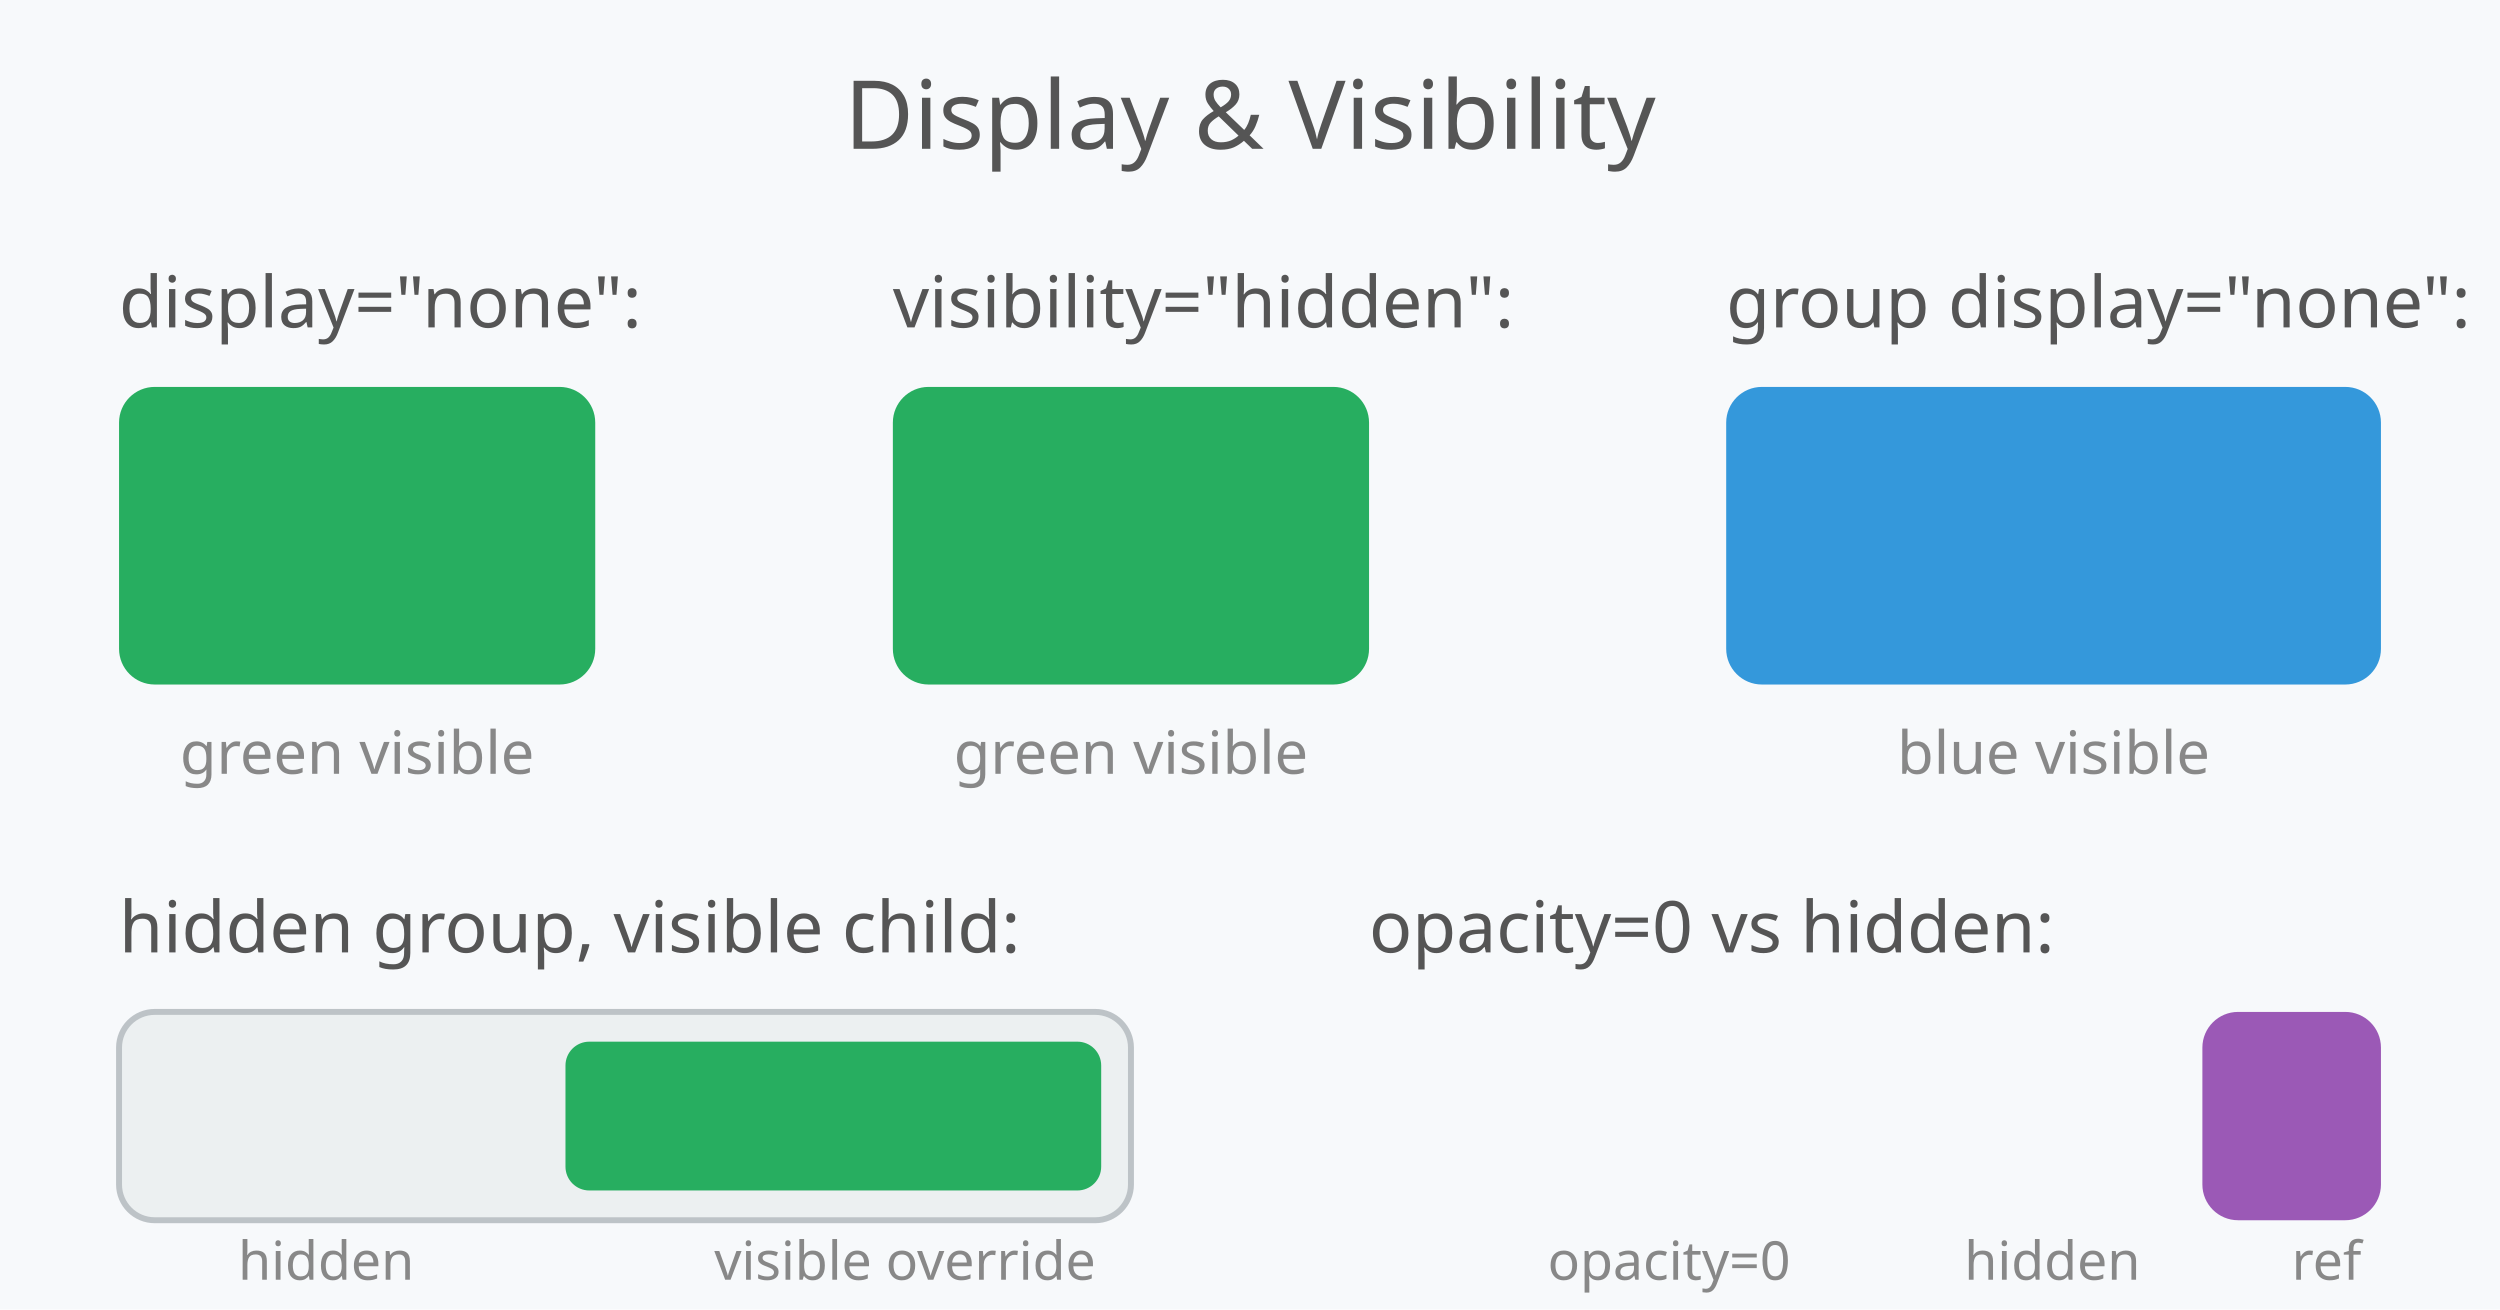
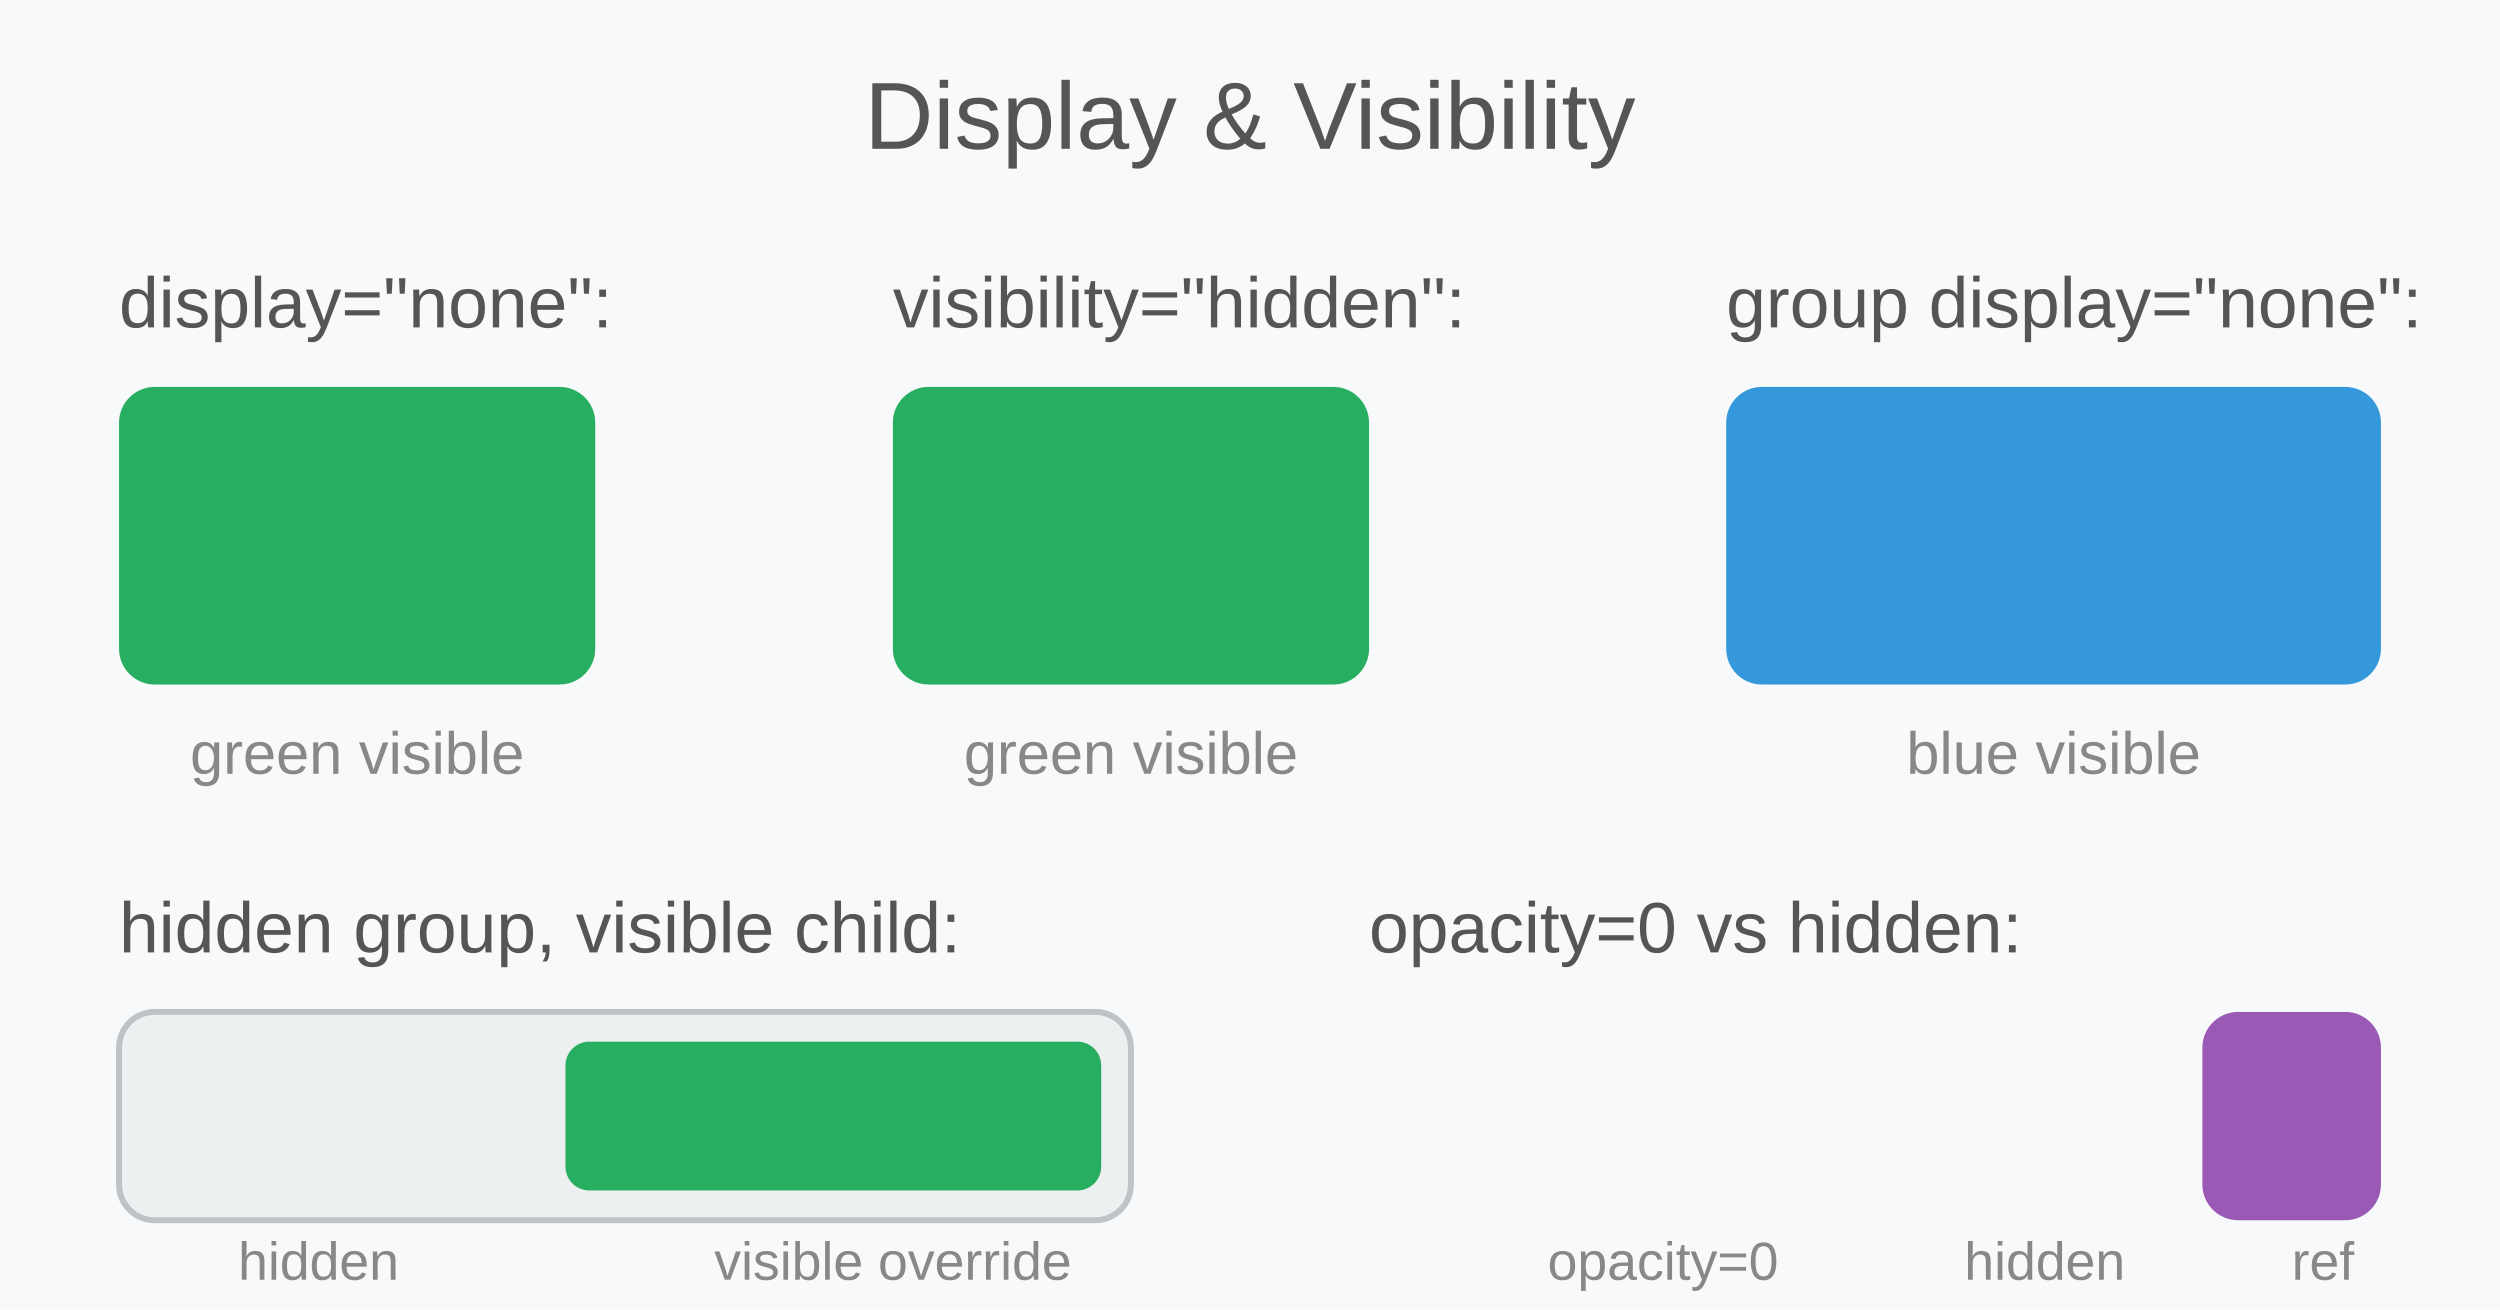
<svg xmlns="http://www.w3.org/2000/svg" width="420" height="220" viewBox="0 0 420 220">
  <rect width="420" height="220" fill="#f7f9fb" />
-   <text x="210" y="25" text-anchor="middle" font-size="16" fill="#555" font-family="sans-serif">Display &amp; Visibility</text>
-   <text x="20" y="55" font-size="12" fill="#555" font-family="sans-serif">display="none":</text>
+   <text x="210" y="25" text-anchor="middle" font-size="16" fill="#555" font-family="Arial, Helvetica, sans-serif">Display &amp; Visibility</text>
+   <text x="20" y="55" font-size="12" fill="#555" font-family="Arial, Helvetica, sans-serif">display="none":</text>
  <rect x="20" y="65" width="80" height="50" rx="6" fill="#27ae60" />
  <rect x="20" y="65" width="80" height="50" rx="6" fill="#e74c3c" display="none" />
-   <text x="60" y="130" text-anchor="middle" font-size="10" fill="#888" font-family="sans-serif">green visible</text>
-   <text x="150" y="55" font-size="12" fill="#555" font-family="sans-serif">visibility="hidden":</text>
+   <text x="60" y="130" text-anchor="middle" font-size="10" fill="#888" font-family="Arial, Helvetica, sans-serif">green visible</text>
+   <text x="150" y="55" font-size="12" fill="#555" font-family="Arial, Helvetica, sans-serif">visibility="hidden":</text>
  <rect x="150" y="65" width="80" height="50" rx="6" fill="#27ae60" />
  <rect x="150" y="65" width="80" height="50" rx="6" fill="#e74c3c" visibility="hidden" />
-   <text x="190" y="130" text-anchor="middle" font-size="10" fill="#888" font-family="sans-serif">green visible</text>
-   <text x="290" y="55" font-size="12" fill="#555" font-family="sans-serif">group display="none":</text>
+   <text x="190" y="130" text-anchor="middle" font-size="10" fill="#888" font-family="Arial, Helvetica, sans-serif">green visible</text>
+   <text x="290" y="55" font-size="12" fill="#555" font-family="Arial, Helvetica, sans-serif">group display="none":</text>
  <rect x="290" y="65" width="110" height="50" rx="6" fill="#3498db" />
  <g display="none">
    <rect x="290" y="65" width="110" height="50" rx="6" fill="#e74c3c" />
    <circle cx="345" cy="90" r="15" fill="#f1c40f" />
  </g>
-   <text x="345" y="130" text-anchor="middle" font-size="10" fill="#888" font-family="sans-serif">blue visible</text>
-   <text x="20" y="160" font-size="12" fill="#555" font-family="sans-serif">hidden group, visible child:</text>
+   <text x="345" y="130" text-anchor="middle" font-size="10" fill="#888" font-family="Arial, Helvetica, sans-serif">blue visible</text>
+   <text x="20" y="160" font-size="12" fill="#555" font-family="Arial, Helvetica, sans-serif">hidden group, visible child:</text>
  <rect x="20" y="170" width="170" height="35" rx="6" fill="#ecf0f1" stroke="#bdc3c7" />
  <g visibility="hidden">
    <rect x="25" y="175" width="60" height="25" rx="4" fill="#e74c3c" />
    <rect x="95" y="175" width="90" height="25" rx="4" fill="#27ae60" visibility="visible" />
  </g>
-   <text x="40" y="215" font-size="9" fill="#888" font-family="sans-serif">hidden</text>
-   <text x="120" y="215" font-size="9" fill="#888" font-family="sans-serif">visible override</text>
-   <text x="230" y="160" font-size="12" fill="#555" font-family="sans-serif">opacity=0 vs hidden:</text>
+   <text x="40" y="215" font-size="9" fill="#888" font-family="Arial, Helvetica, sans-serif">hidden</text>
+   <text x="120" y="215" font-size="9" fill="#888" font-family="Arial, Helvetica, sans-serif">visible override</text>
+   <text x="230" y="160" font-size="12" fill="#555" font-family="Arial, Helvetica, sans-serif">opacity=0 vs hidden:</text>
  <rect x="230" y="170" width="60" height="35" rx="6" fill="#9b59b6" opacity="0" />
  <rect x="300" y="170" width="60" height="35" rx="6" fill="#9b59b6" visibility="hidden" />
  <rect x="370" y="170" width="30" height="35" rx="6" fill="#9b59b6" />
-   <text x="260" y="215" font-size="9" fill="#888" font-family="sans-serif">opacity=0</text>
-   <text x="330" y="215" font-size="9" fill="#888" font-family="sans-serif">hidden</text>
-   <text x="385" y="215" font-size="9" fill="#888" font-family="sans-serif">ref</text>
+   <text x="260" y="215" font-size="9" fill="#888" font-family="Arial, Helvetica, sans-serif">opacity=0</text>
+   <text x="330" y="215" font-size="9" fill="#888" font-family="Arial, Helvetica, sans-serif">hidden</text>
+   <text x="385" y="215" font-size="9" fill="#888" font-family="Arial, Helvetica, sans-serif">ref</text>
</svg>
